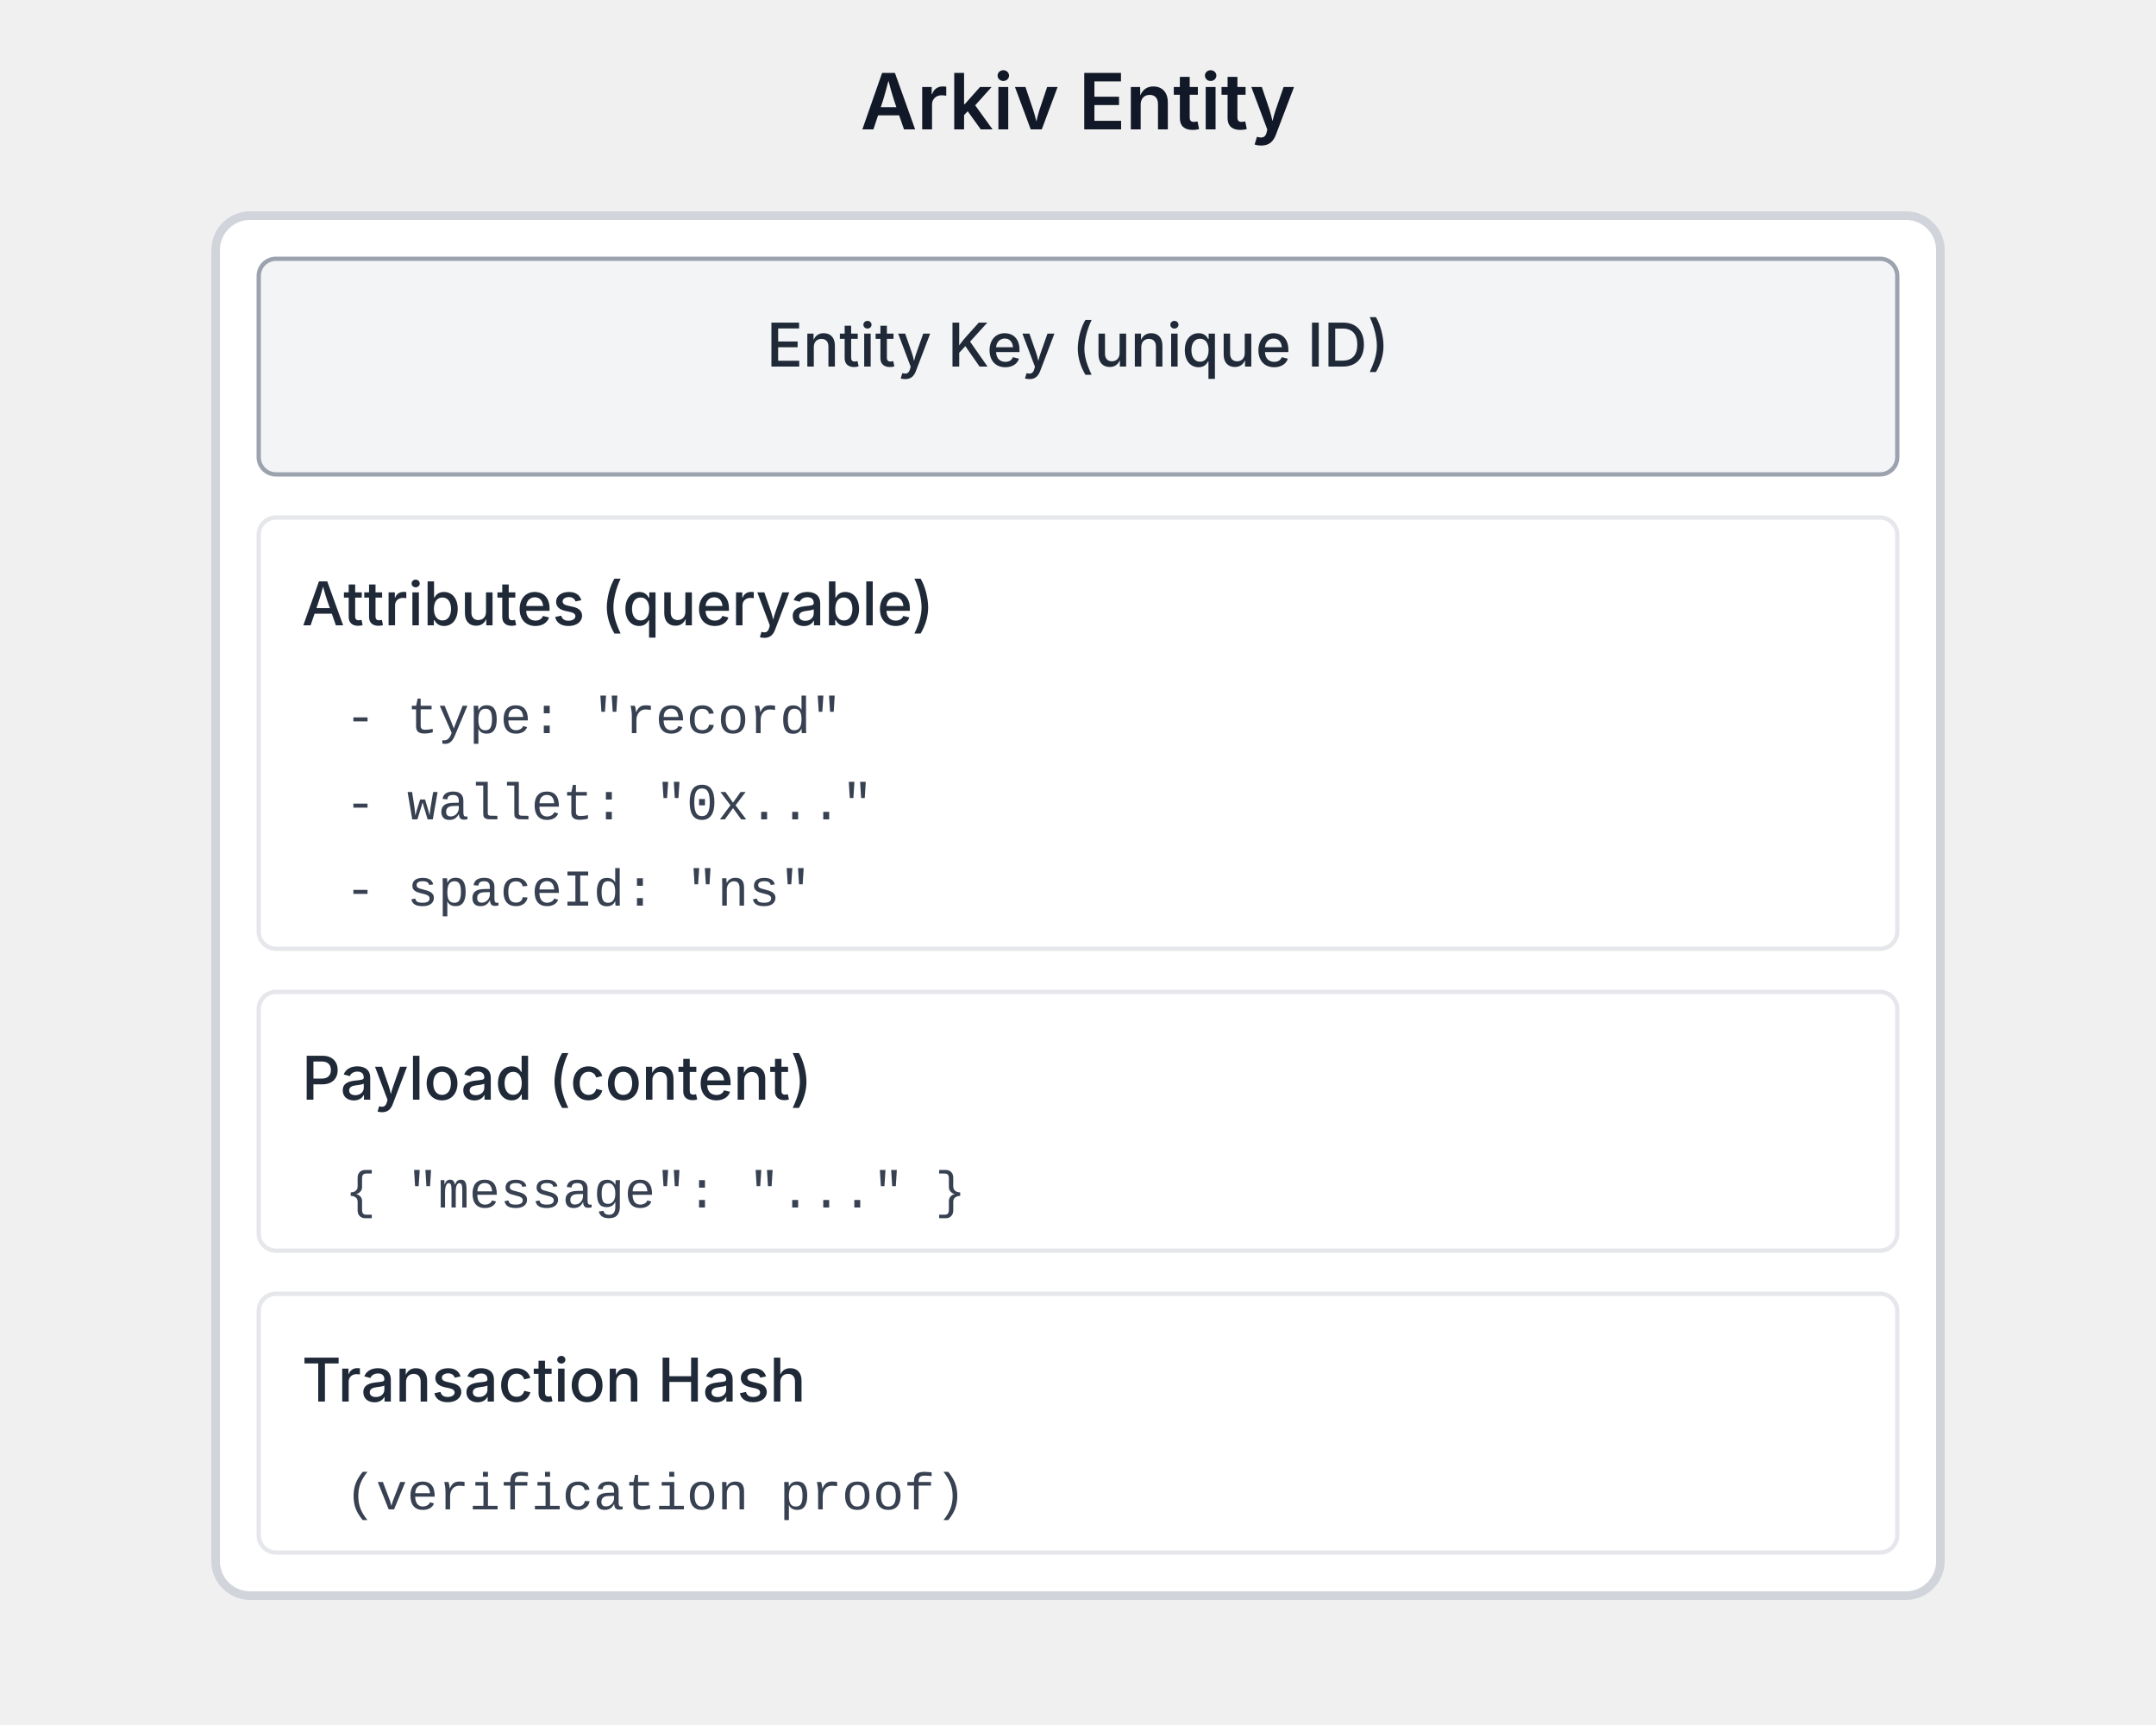
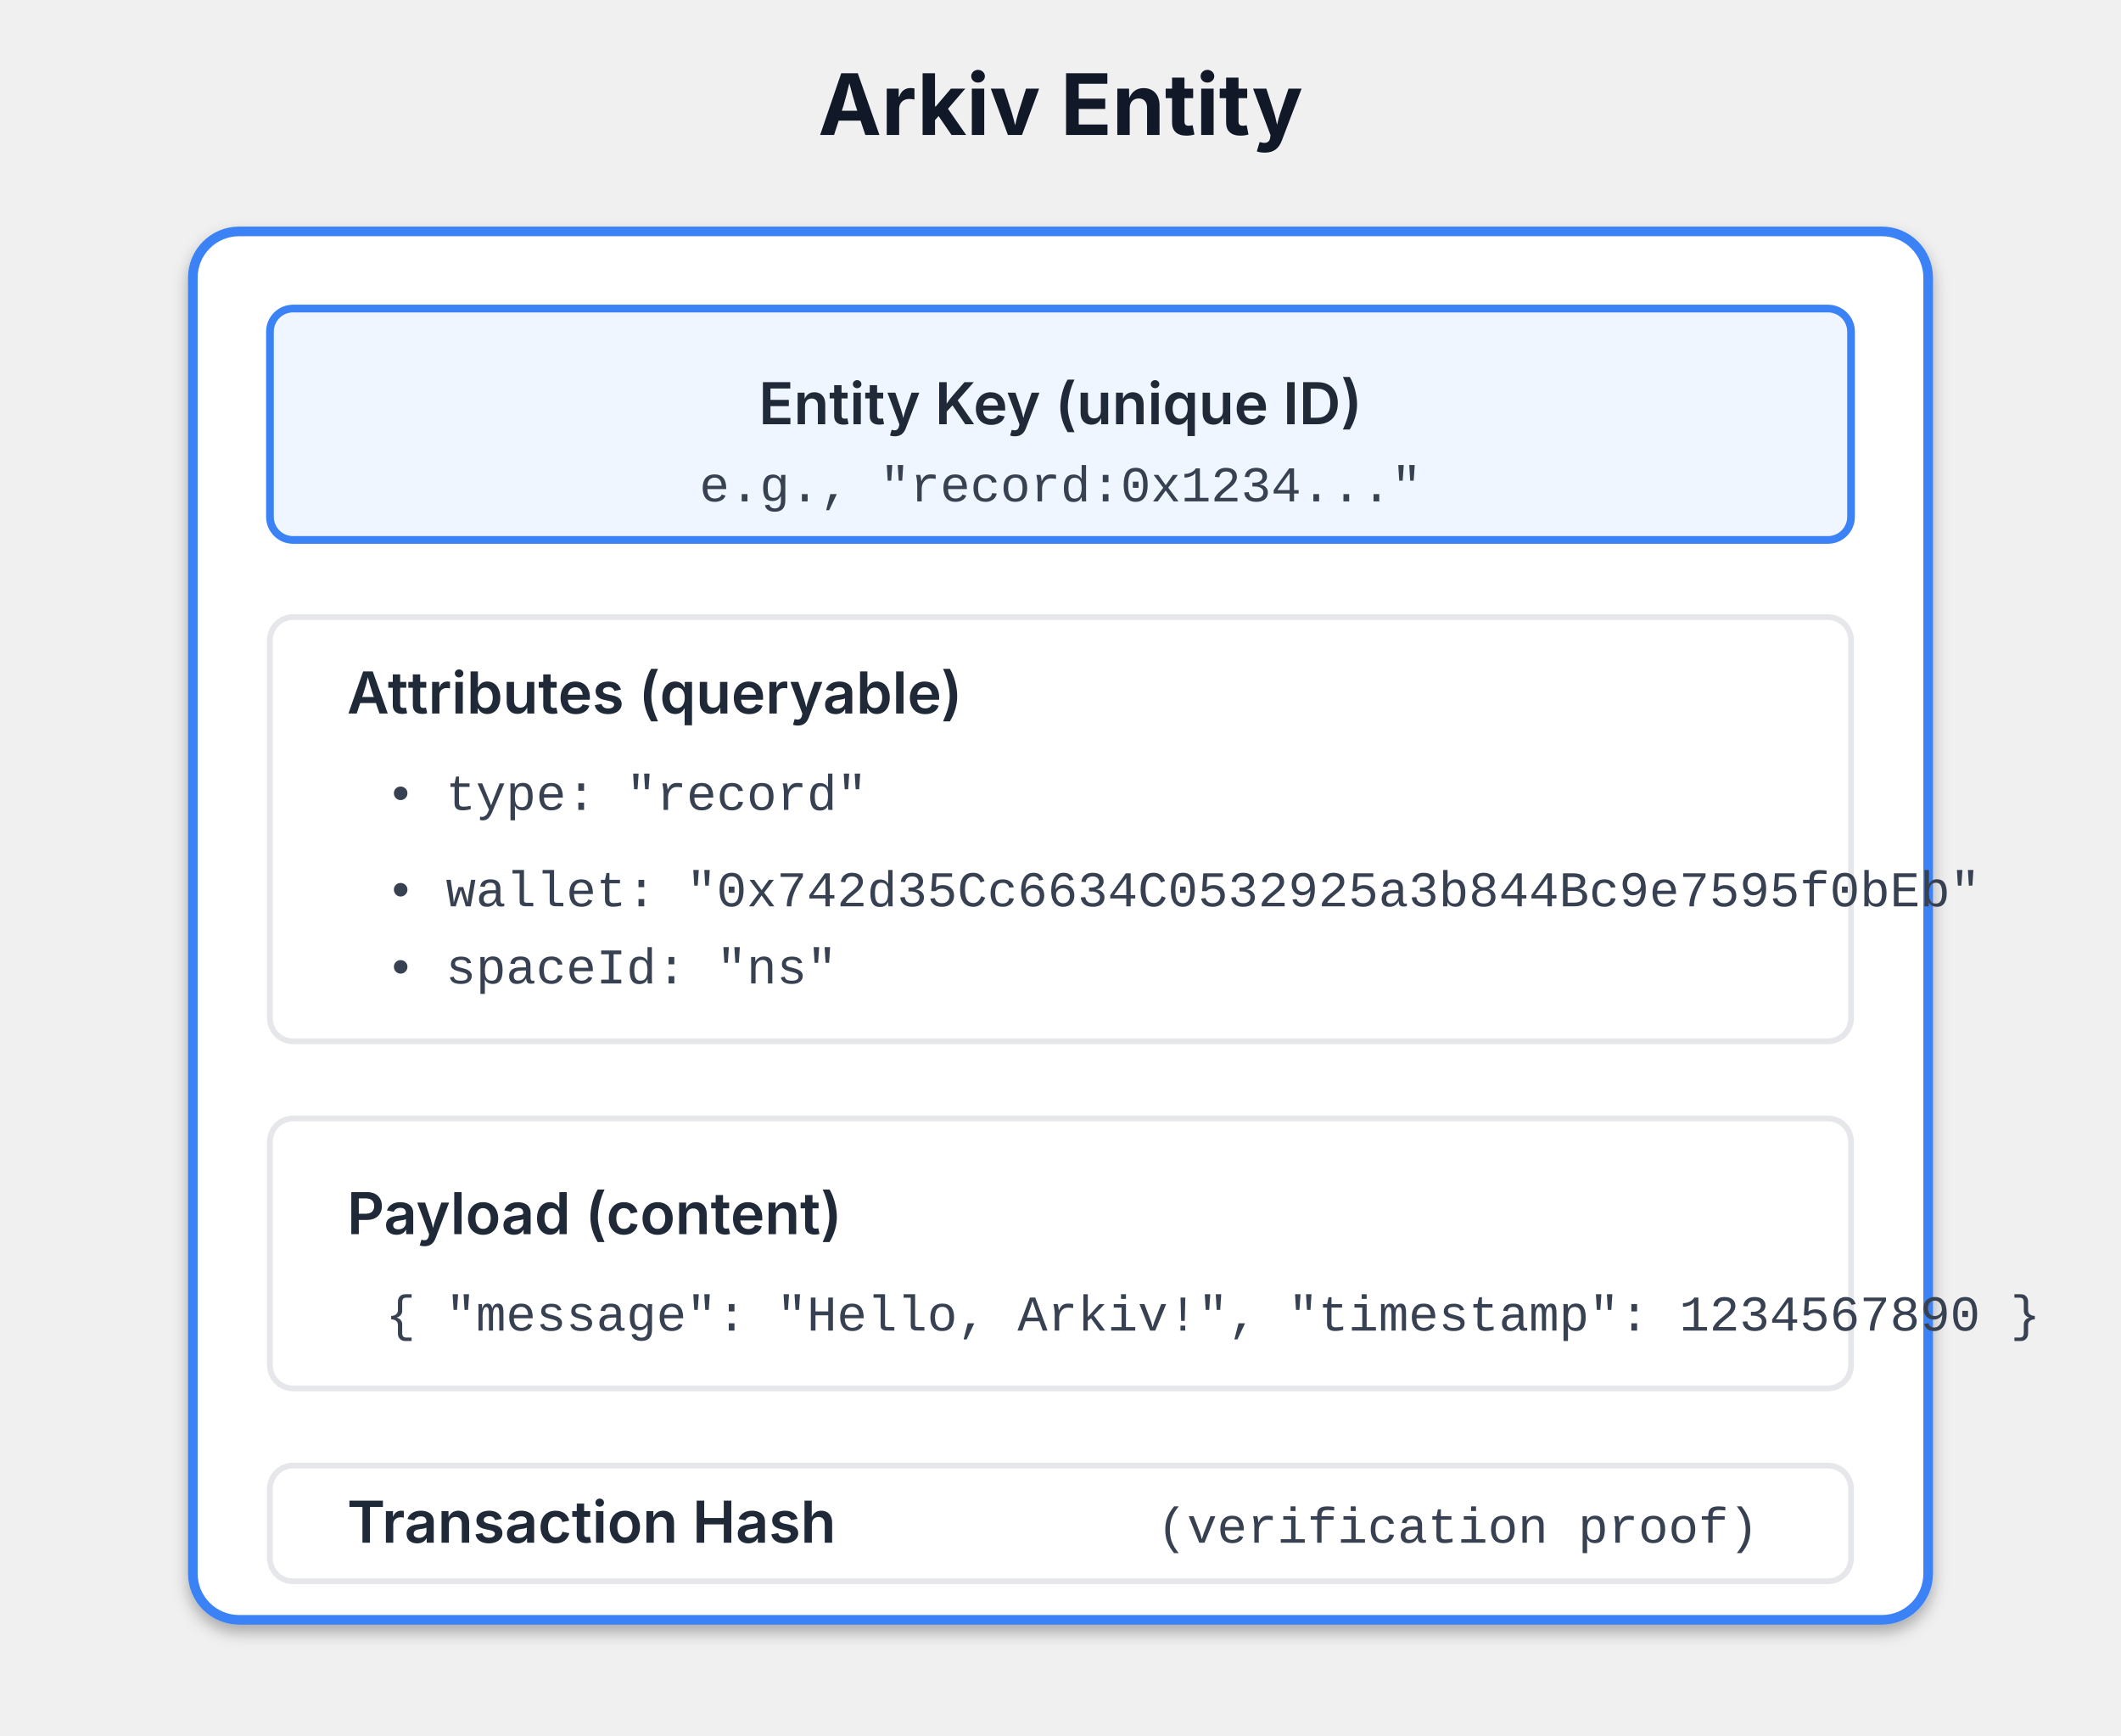
- <svg xmlns="http://www.w3.org/2000/svg" viewBox="0 0 500 400" role="img" aria-label="Arkiv entity structure diagram">
+ <svg xmlns="http://www.w3.org/2000/svg" viewBox="0 0 550 450" role="img" aria-label="Arkiv entity structure diagram">
  <defs>
    <style>
-       .entity-box { fill: #ffffff; stroke: #d1d5db; stroke-width: 2; }
-       .section-header { fill: #f3f4f6; stroke: #9ca3af; stroke-width: 1; }
-       .section-content { fill: #ffffff; stroke: #e5e7eb; stroke-width: 1; }
-       .text-label { font-family: system-ui, -apple-system, sans-serif; font-size: 14px; fill: #1f2937; font-weight: 500; }
-       .text-content { font-family: 'Courier New', monospace; font-size: 12px; fill: #374151; }
-       .text-title { font-family: system-ui, -apple-system, sans-serif; font-size: 18px; fill: #111827; font-weight: 600; text-anchor: middle; }
+       .entity-box { fill: #ffffff; stroke: #3b82f6; stroke-width: 2.5; }
+       .section-header { fill: #eff6ff; stroke: #3b82f6; stroke-width: 2; }
+       .section-content { fill: #ffffff; stroke: #e5e7eb; stroke-width: 1.5; }
+       .text-label { font-family: system-ui, -apple-system, sans-serif; font-size: 15px; fill: #1f2937; font-weight: 600; }
+       .text-content { font-family: 'Courier New', monospace; font-size: 13px; fill: #374151; }
+       .text-title { font-family: system-ui, -apple-system, sans-serif; font-size: 22px; fill: #111827; font-weight: 700; text-anchor: middle; }
+       .shadow { filter: url(#drop-shadow); }
    </style>
+     <filter id="drop-shadow" x="-50%" y="-50%" width="200%" height="200%">
+       <feGaussianBlur in="SourceAlpha" stdDeviation="2" />
+       <feOffset dx="0" dy="2" result="offsetblur" />
+       <feComponentTransfer>
+         <feFuncA type="linear" slope="0.3" />
+       </feComponentTransfer>
+       <feMerge>
+         <feMergeNode />
+         <feMergeNode in="SourceGraphic" />
+       </feMerge>
+     </filter>
  </defs>
-   <text x="250" y="30" class="text-title">Arkiv Entity</text>
-   <rect x="50" y="50" width="400" height="320" rx="8" class="entity-box" />
-   <rect x="60" y="60" width="380" height="50" rx="4" class="section-header" />
-   <text x="250" y="85" text-anchor="middle" class="text-label">Entity Key (unique ID)</text>
-   <rect x="60" y="120" width="380" height="100" rx="4" class="section-content" />
-   <text x="70" y="145" class="text-label">Attributes (queryable)</text>
-   <text x="80" y="170" class="text-content">- type: "record"</text>
-   <text x="80" y="190" class="text-content">- wallet: "0x..."</text>
-   <text x="80" y="210" class="text-content">- spaceId: "ns"</text>
-   <rect x="60" y="230" width="380" height="60" rx="4" class="section-content" />
-   <text x="70" y="255" class="text-label">Payload (content)</text>
-   <text x="80" y="280" class="text-content">{ "message": "..." }</text>
-   <rect x="60" y="300" width="380" height="60" rx="4" class="section-content" />
-   <text x="70" y="325" class="text-label">Transaction Hash</text>
-   <text x="80" y="350" class="text-content">(verification proof)</text>
+   <text x="275" y="35" class="text-title">Arkiv Entity</text>
+   <rect x="50" y="60" width="450" height="360" rx="12" class="entity-box shadow" />
+   <rect x="70" y="80" width="410" height="60" rx="6" class="section-header" />
+   <text x="275" y="110" text-anchor="middle" class="text-label">Entity Key (unique ID)</text>
+   <text x="275" y="130" text-anchor="middle" class="text-content">e.g., "record:0x1234..."</text>
+   <rect x="70" y="160" width="410" height="110" rx="6" class="section-content" />
+   <text x="90" y="185" class="text-label">Attributes (queryable)</text>
+   <text x="100" y="210" class="text-content">• type: "record"</text>
+   <text x="100" y="235" class="text-content">• wallet: "0x742d35Cc6634C0532925a3b844Bc9e7595f0bEb"</text>
+   <text x="100" y="255" class="text-content">• spaceId: "ns"</text>
+   <rect x="70" y="290" width="410" height="70" rx="6" class="section-content" />
+   <text x="90" y="320" class="text-label">Payload (content)</text>
+   <text x="100" y="345" class="text-content">{ "message": "Hello, Arkiv!", "timestamp": 1234567890 }</text>
+   <rect x="70" y="380" width="410" height="30" rx="6" class="section-content" />
+   <text x="90" y="400" class="text-label">Transaction Hash</text>
+   <text x="300" y="400" class="text-content" fill="#6b7280">(verification proof)</text>
</svg>
